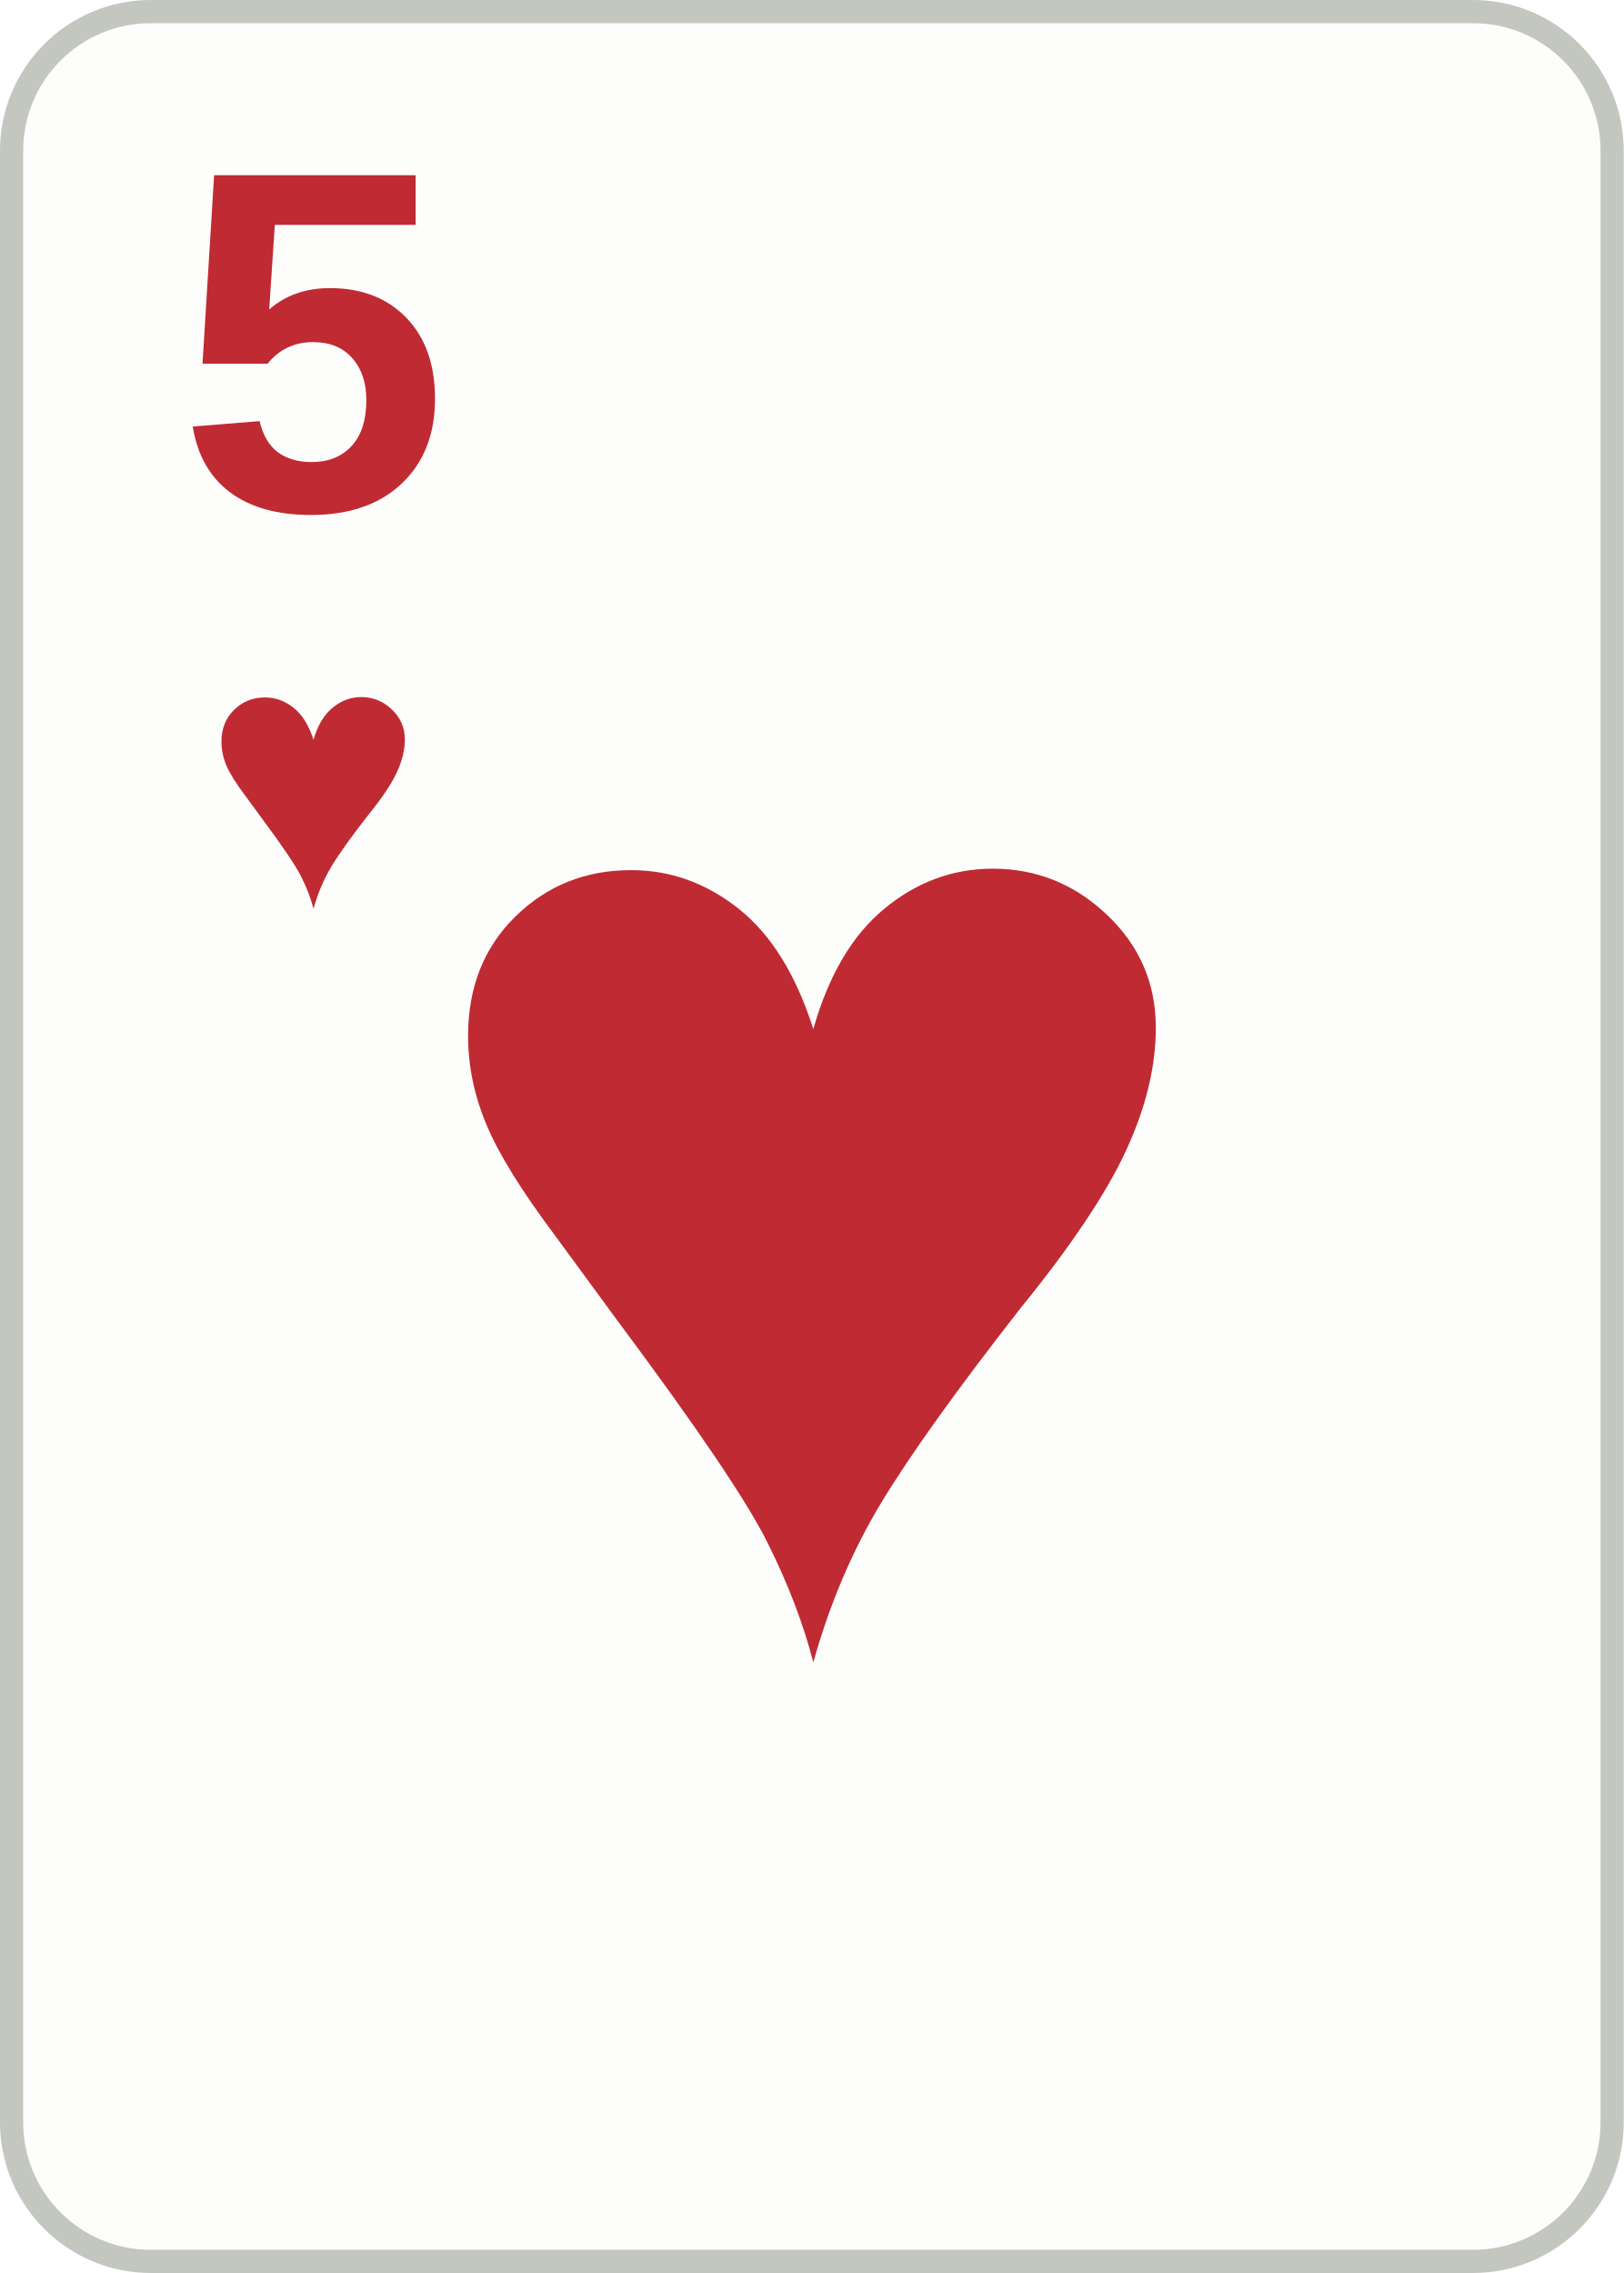
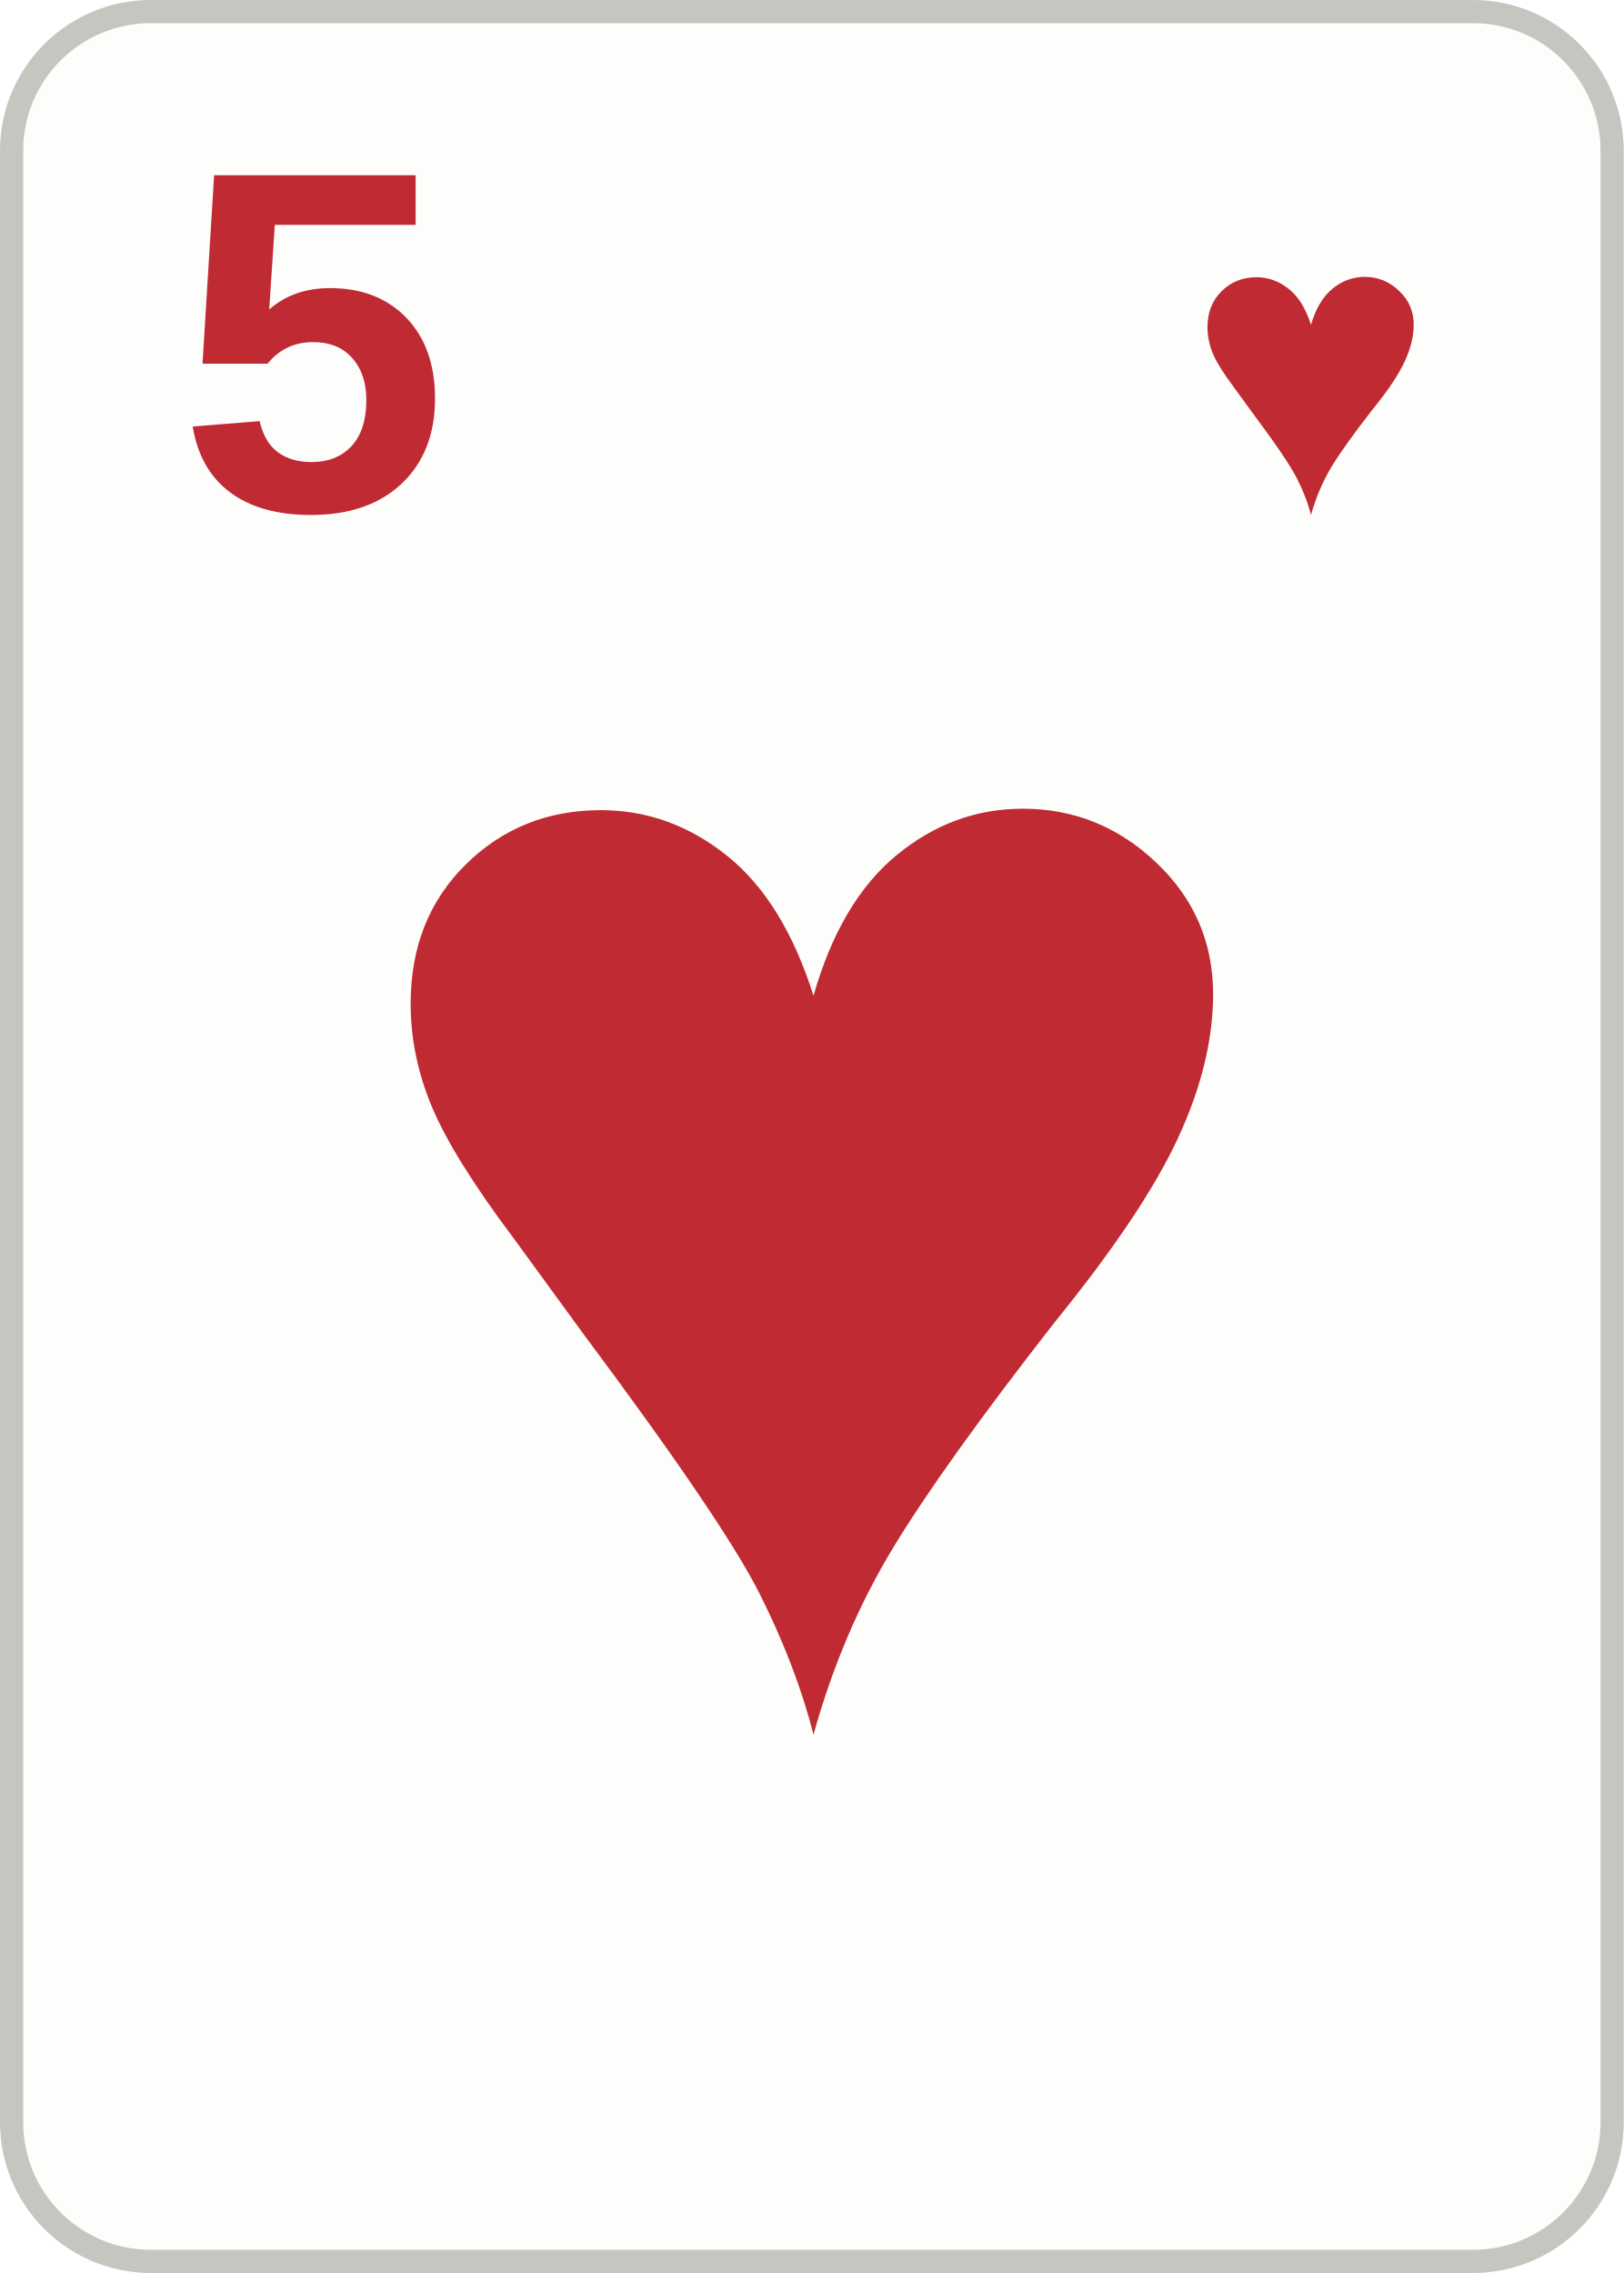
<svg xmlns="http://www.w3.org/2000/svg" viewBox="0 0 140 196">
  <rect x="1" y="1" width="138" height="194" rx="12" fill="#fdfdfb" stroke="#c4c7c0" stroke-width="2" />
  <g font-family="Arial,Helvetica,sans-serif" font-weight="700">
    <text x="27" y="44" font-size="42" text-anchor="middle" fill="#c02a33">5</text>
-     <text x="27" y="78" font-size="32" text-anchor="middle" fill="#c02a33">♥</text>
-     <text x="70" y="142" font-size="120" text-anchor="middle" fill="#c02a33">♥</text>
+     <text x="113" y="44" font-size="36" text-anchor="middle" fill="#c02a33">♥</text>
+     <text x="70" y="148" font-size="140" text-anchor="middle" fill="#c02a33">♥</text>
  </g>
</svg>
